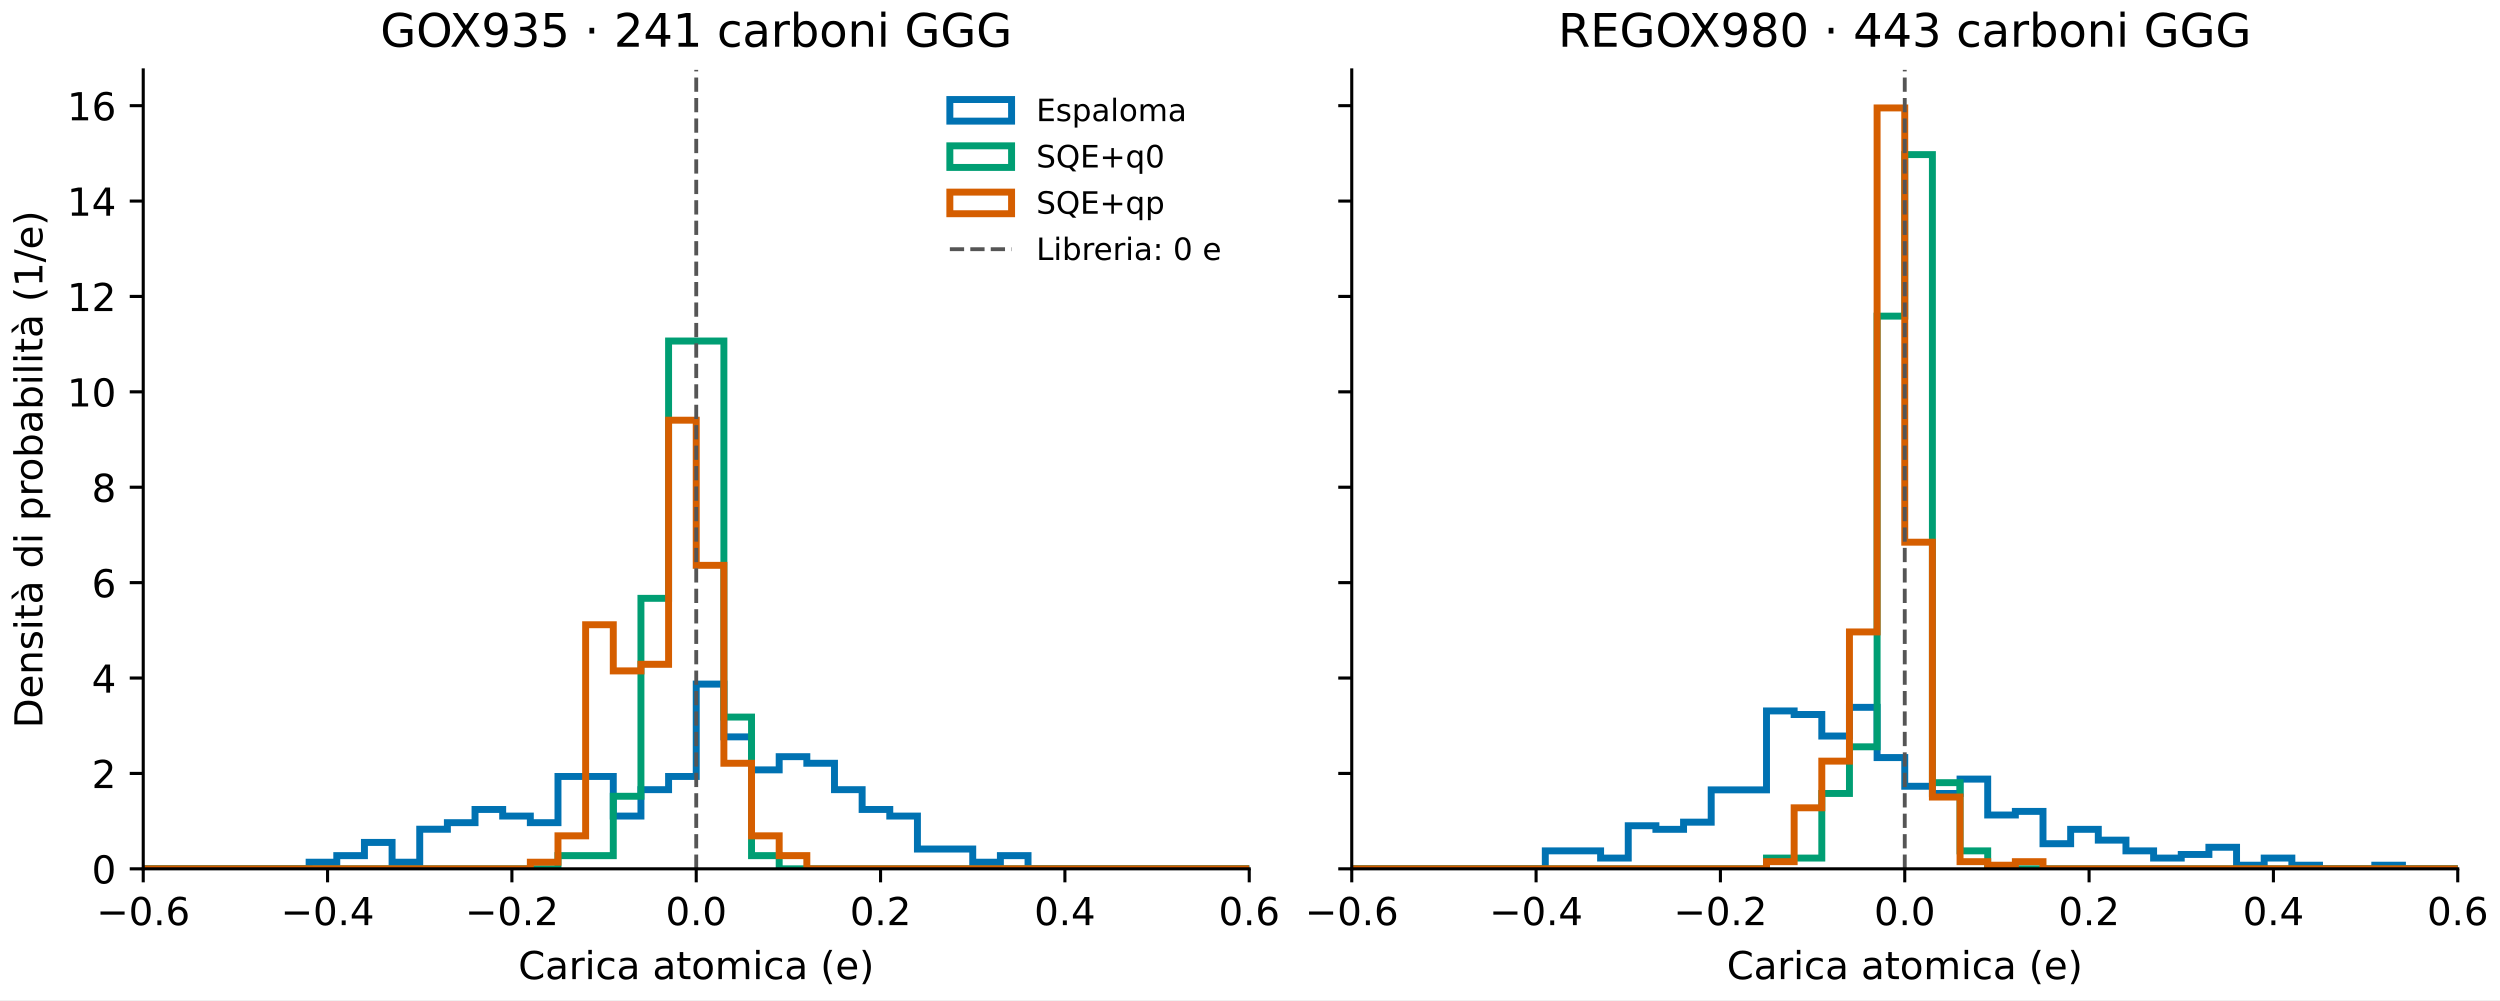
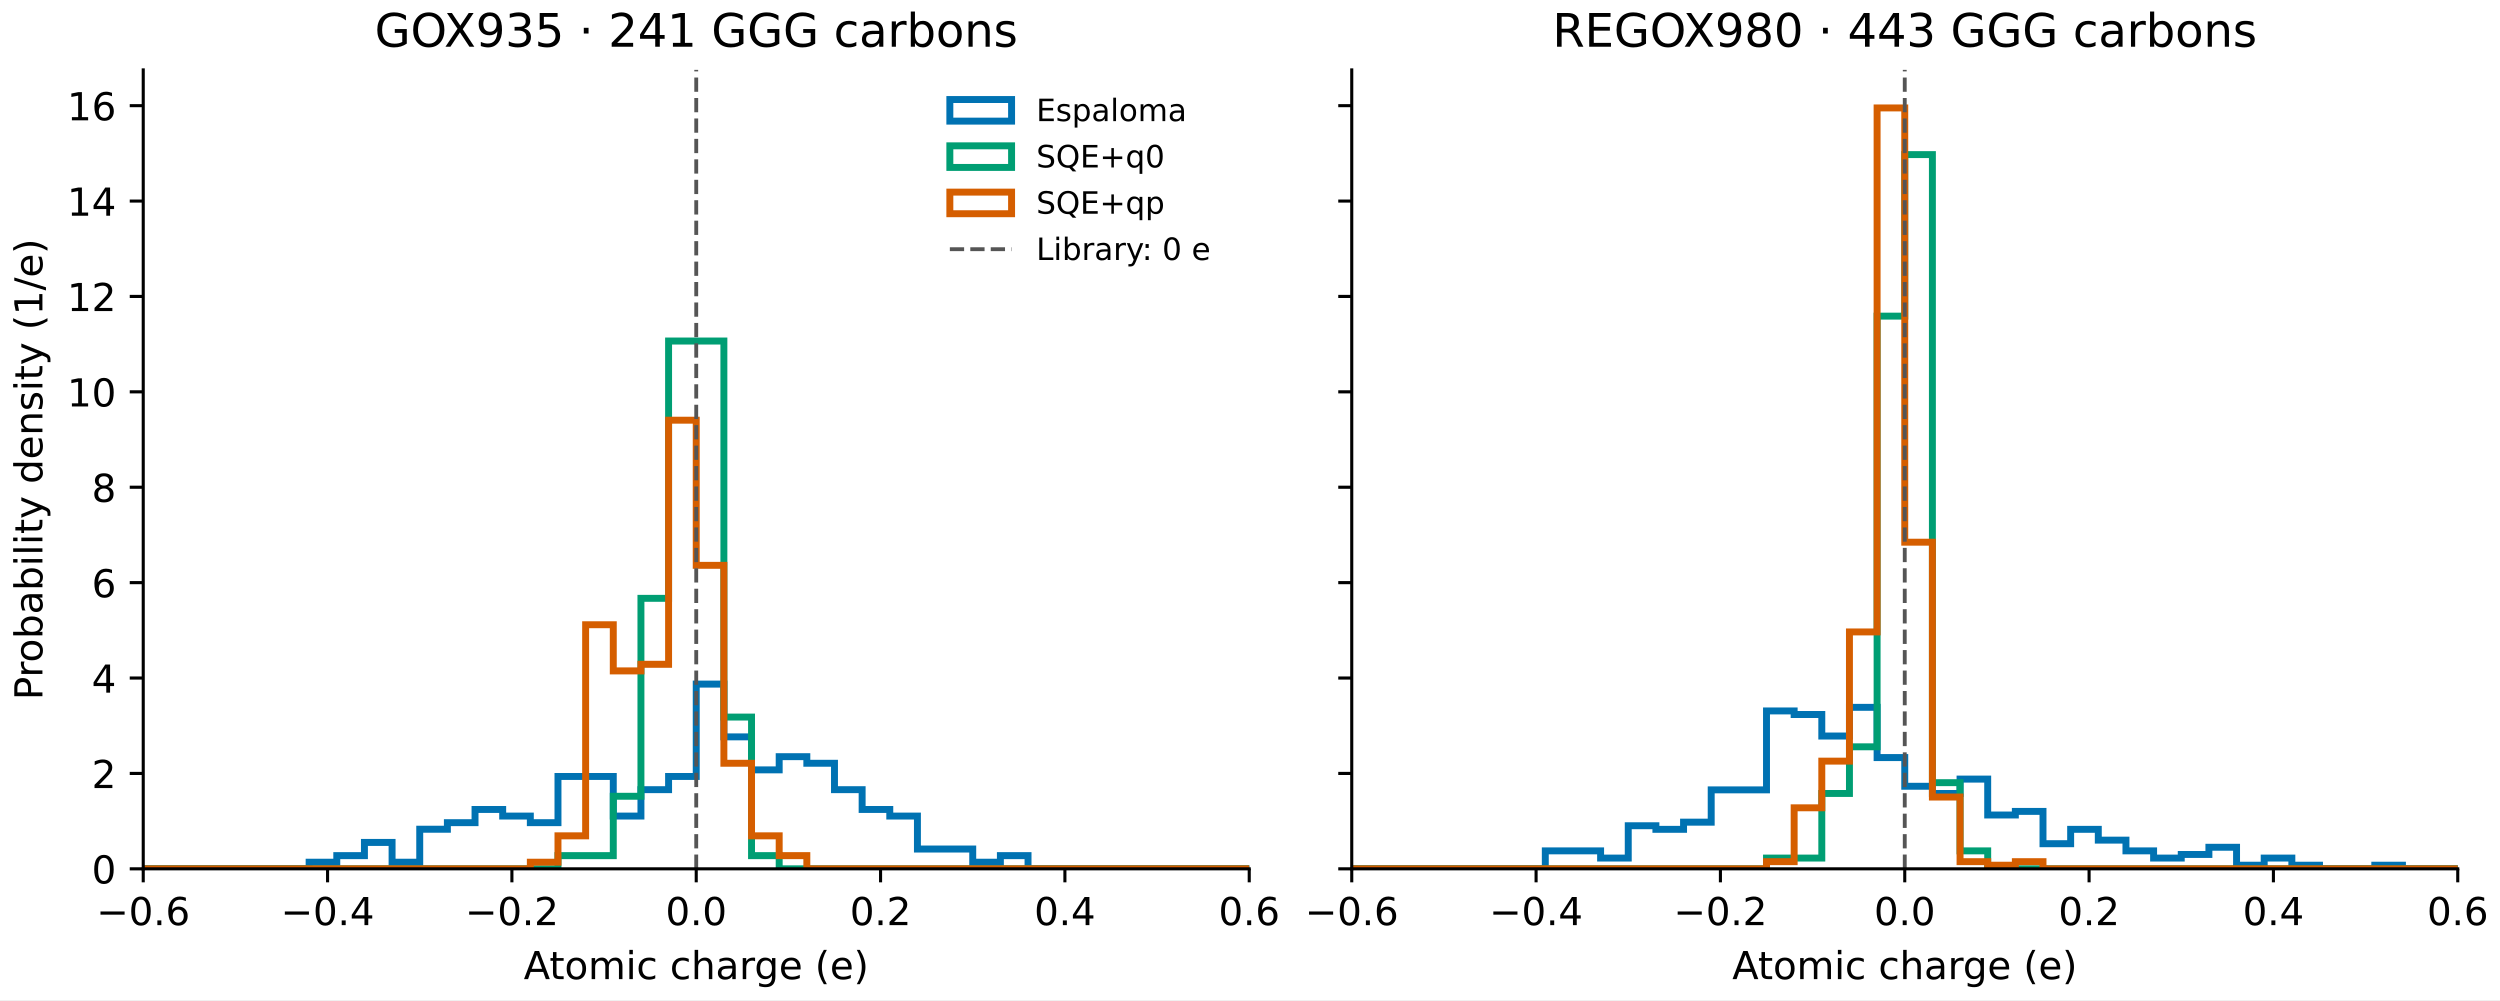
<svg xmlns="http://www.w3.org/2000/svg" xmlns:xlink="http://www.w3.org/1999/xlink" width="648pt" height="259.2pt" viewBox="0 0 648 259.2" version="1.1">
  <defs>
    <style type="text/css">*{stroke-linejoin: round; stroke-linecap: butt}</style>
  </defs>
  <g id="figure_1">
    <g id="patch_1">
      <path d="M 0 259.2  L 648 259.2  L 648 0  L 0 0  z " style="fill: #ffffff" />
    </g>
    <g id="axes_1">
      <g id="patch_2">
        <path d="M 37.126 225.199  L 323.801 225.199  L 323.801 18.118  L 37.126 18.118  z " style="fill: #ffffff" />
      </g>
      <g id="matplotlib.axis_1">
        <g id="xtick_1">
          <g id="line2d_1">
            <defs>
              <path id="m3392f3c365" d="M 0 0  L 0 3.5  " style="stroke: #000000; stroke-width: 0.8" />
            </defs>
            <g>
              <use xlink:href="#m3392f3c365" x="37.126" y="225.199" style="stroke: #000000; stroke-width: 0.8" />
            </g>
          </g>
          <g id="text_1">
            <text style="font-size: 10px; font-family: 'DejaVu Sans', 'Bitstream Vera Sans', 'Computer Modern Sans Serif', 'Lucida Grande', 'Verdana', 'Geneva', 'Lucid', 'Arial', 'Helvetica', 'Avant Garde', sans-serif; text-anchor: middle" x="37.126" y="239.797" transform="rotate(-0 37.12602 239.7966)">−0.6</text>
          </g>
        </g>
        <g id="xtick_2">
          <g id="line2d_2">
            <g>
              <use xlink:href="#m3392f3c365" x="84.905" y="225.199" style="stroke: #000000; stroke-width: 0.8" />
            </g>
          </g>
          <g id="text_2">
            <text style="font-size: 10px; font-family: 'DejaVu Sans', 'Bitstream Vera Sans', 'Computer Modern Sans Serif', 'Lucida Grande', 'Verdana', 'Geneva', 'Lucid', 'Arial', 'Helvetica', 'Avant Garde', sans-serif; text-anchor: middle" x="84.905" y="239.797" transform="rotate(-0 84.90512 239.7966)">−0.4</text>
          </g>
        </g>
        <g id="xtick_3">
          <g id="line2d_3">
            <g>
              <use xlink:href="#m3392f3c365" x="132.684" y="225.199" style="stroke: #000000; stroke-width: 0.8" />
            </g>
          </g>
          <g id="text_3">
            <text style="font-size: 10px; font-family: 'DejaVu Sans', 'Bitstream Vera Sans', 'Computer Modern Sans Serif', 'Lucida Grande', 'Verdana', 'Geneva', 'Lucid', 'Arial', 'Helvetica', 'Avant Garde', sans-serif; text-anchor: middle" x="132.684" y="239.797" transform="rotate(-0 132.6842 239.7966)">−0.2</text>
          </g>
        </g>
        <g id="xtick_4">
          <g id="line2d_4">
            <g>
              <use xlink:href="#m3392f3c365" x="180.463" y="225.199" style="stroke: #000000; stroke-width: 0.8" />
            </g>
          </g>
          <g id="text_4">
            <text style="font-size: 10px; font-family: 'DejaVu Sans', 'Bitstream Vera Sans', 'Computer Modern Sans Serif', 'Lucida Grande', 'Verdana', 'Geneva', 'Lucid', 'Arial', 'Helvetica', 'Avant Garde', sans-serif; text-anchor: middle" x="180.463" y="239.797" transform="rotate(-0 180.4633 239.7966)">0.0</text>
          </g>
        </g>
        <g id="xtick_5">
          <g id="line2d_5">
            <g>
              <use xlink:href="#m3392f3c365" x="228.242" y="225.199" style="stroke: #000000; stroke-width: 0.8" />
            </g>
          </g>
          <g id="text_5">
            <text style="font-size: 10px; font-family: 'DejaVu Sans', 'Bitstream Vera Sans', 'Computer Modern Sans Serif', 'Lucida Grande', 'Verdana', 'Geneva', 'Lucid', 'Arial', 'Helvetica', 'Avant Garde', sans-serif; text-anchor: middle" x="228.242" y="239.797" transform="rotate(-0 228.2424 239.7966)">0.2</text>
          </g>
        </g>
        <g id="xtick_6">
          <g id="line2d_6">
            <g>
              <use xlink:href="#m3392f3c365" x="276.022" y="225.199" style="stroke: #000000; stroke-width: 0.8" />
            </g>
          </g>
          <g id="text_6">
            <text style="font-size: 10px; font-family: 'DejaVu Sans', 'Bitstream Vera Sans', 'Computer Modern Sans Serif', 'Lucida Grande', 'Verdana', 'Geneva', 'Lucid', 'Arial', 'Helvetica', 'Avant Garde', sans-serif; text-anchor: middle" x="276.022" y="239.797" transform="rotate(-0 276.0215 239.7966)">0.4</text>
          </g>
        </g>
        <g id="xtick_7">
          <g id="line2d_7">
            <g>
              <use xlink:href="#m3392f3c365" x="323.801" y="225.199" style="stroke: #000000; stroke-width: 0.8" />
            </g>
          </g>
          <g id="text_7">
            <text style="font-size: 10px; font-family: 'DejaVu Sans', 'Bitstream Vera Sans', 'Computer Modern Sans Serif', 'Lucida Grande', 'Verdana', 'Geneva', 'Lucid', 'Arial', 'Helvetica', 'Avant Garde', sans-serif; text-anchor: middle" x="323.801" y="239.797" transform="rotate(-0 323.8006 239.7966)">0.6</text>
          </g>
        </g>
        <g id="text_8">
-           <text style="font-size: 10px; font-family: 'DejaVu Sans', 'Bitstream Vera Sans', 'Computer Modern Sans Serif', 'Lucida Grande', 'Verdana', 'Geneva', 'Lucid', 'Arial', 'Helvetica', 'Avant Garde', sans-serif; text-anchor: middle" x="180.463" y="253.797" transform="rotate(-0 180.4633 253.7974)">Carica atomica (e)</text>
+           <text style="font-size: 10px; font-family: 'DejaVu Sans', 'Bitstream Vera Sans', 'Computer Modern Sans Serif', 'Lucida Grande', 'Verdana', 'Geneva', 'Lucid', 'Arial', 'Helvetica', 'Avant Garde', sans-serif; text-anchor: middle" x="180.463" y="253.797" transform="rotate(-0 180.4633 253.7974)">Atomic charge (e)</text>
        </g>
      </g>
      <g id="matplotlib.axis_2">
        <g id="ytick_1">
          <g id="line2d_8">
            <defs>
              <path id="mbd2e9a9c50" d="M 0 0  L -3.5 0  " style="stroke: #000000; stroke-width: 0.8" />
            </defs>
            <g>
              <use xlink:href="#mbd2e9a9c50" x="37.126" y="225.199" style="stroke: #000000; stroke-width: 0.8" />
            </g>
          </g>
          <g id="text_9">
            <text style="font-size: 10px; font-family: 'DejaVu Sans', 'Bitstream Vera Sans', 'Computer Modern Sans Serif', 'Lucida Grande', 'Verdana', 'Geneva', 'Lucid', 'Arial', 'Helvetica', 'Avant Garde', sans-serif; text-anchor: end" x="30.126" y="228.998" transform="rotate(-0 30.12602 228.9978)">0</text>
          </g>
        </g>
        <g id="ytick_2">
          <g id="line2d_9">
            <g>
              <use xlink:href="#mbd2e9a9c50" x="37.126" y="200.472" style="stroke: #000000; stroke-width: 0.8" />
            </g>
          </g>
          <g id="text_10">
            <text style="font-size: 10px; font-family: 'DejaVu Sans', 'Bitstream Vera Sans', 'Computer Modern Sans Serif', 'Lucida Grande', 'Verdana', 'Geneva', 'Lucid', 'Arial', 'Helvetica', 'Avant Garde', sans-serif; text-anchor: end" x="30.126" y="204.271" transform="rotate(-0 30.12602 204.2709)">2</text>
          </g>
        </g>
        <g id="ytick_3">
          <g id="line2d_10">
            <g>
              <use xlink:href="#mbd2e9a9c50" x="37.126" y="175.745" style="stroke: #000000; stroke-width: 0.8" />
            </g>
          </g>
          <g id="text_11">
            <text style="font-size: 10px; font-family: 'DejaVu Sans', 'Bitstream Vera Sans', 'Computer Modern Sans Serif', 'Lucida Grande', 'Verdana', 'Geneva', 'Lucid', 'Arial', 'Helvetica', 'Avant Garde', sans-serif; text-anchor: end" x="30.126" y="179.544" transform="rotate(-0 30.12602 179.5441)">4</text>
          </g>
        </g>
        <g id="ytick_4">
          <g id="line2d_11">
            <g>
              <use xlink:href="#mbd2e9a9c50" x="37.126" y="151.018" style="stroke: #000000; stroke-width: 0.8" />
            </g>
          </g>
          <g id="text_12">
            <text style="font-size: 10px; font-family: 'DejaVu Sans', 'Bitstream Vera Sans', 'Computer Modern Sans Serif', 'Lucida Grande', 'Verdana', 'Geneva', 'Lucid', 'Arial', 'Helvetica', 'Avant Garde', sans-serif; text-anchor: end" x="30.126" y="154.817" transform="rotate(-0 30.12602 154.8172)">6</text>
          </g>
        </g>
        <g id="ytick_5">
          <g id="line2d_12">
            <g>
              <use xlink:href="#mbd2e9a9c50" x="37.126" y="126.291" style="stroke: #000000; stroke-width: 0.8" />
            </g>
          </g>
          <g id="text_13">
            <text style="font-size: 10px; font-family: 'DejaVu Sans', 'Bitstream Vera Sans', 'Computer Modern Sans Serif', 'Lucida Grande', 'Verdana', 'Geneva', 'Lucid', 'Arial', 'Helvetica', 'Avant Garde', sans-serif; text-anchor: end" x="30.126" y="130.09" transform="rotate(-0 30.12602 130.0903)">8</text>
          </g>
        </g>
        <g id="ytick_6">
          <g id="line2d_13">
            <g>
              <use xlink:href="#mbd2e9a9c50" x="37.126" y="101.565" style="stroke: #000000; stroke-width: 0.8" />
            </g>
          </g>
          <g id="text_14">
            <text style="font-size: 10px; font-family: 'DejaVu Sans', 'Bitstream Vera Sans', 'Computer Modern Sans Serif', 'Lucida Grande', 'Verdana', 'Geneva', 'Lucid', 'Arial', 'Helvetica', 'Avant Garde', sans-serif; text-anchor: end" x="30.126" y="105.363" transform="rotate(-0 30.12602 105.3634)">10</text>
          </g>
        </g>
        <g id="ytick_7">
          <g id="line2d_14">
            <g>
              <use xlink:href="#mbd2e9a9c50" x="37.126" y="76.838" style="stroke: #000000; stroke-width: 0.8" />
            </g>
          </g>
          <g id="text_15">
            <text style="font-size: 10px; font-family: 'DejaVu Sans', 'Bitstream Vera Sans', 'Computer Modern Sans Serif', 'Lucida Grande', 'Verdana', 'Geneva', 'Lucid', 'Arial', 'Helvetica', 'Avant Garde', sans-serif; text-anchor: end" x="30.126" y="80.637" transform="rotate(-0 30.12602 80.63655)">12</text>
          </g>
        </g>
        <g id="ytick_8">
          <g id="line2d_15">
            <g>
              <use xlink:href="#mbd2e9a9c50" x="37.126" y="52.111" style="stroke: #000000; stroke-width: 0.8" />
            </g>
          </g>
          <g id="text_16">
            <text style="font-size: 10px; font-family: 'DejaVu Sans', 'Bitstream Vera Sans', 'Computer Modern Sans Serif', 'Lucida Grande', 'Verdana', 'Geneva', 'Lucid', 'Arial', 'Helvetica', 'Avant Garde', sans-serif; text-anchor: end" x="30.126" y="55.91" transform="rotate(-0 30.12602 55.90967)">14</text>
          </g>
        </g>
        <g id="ytick_9">
          <g id="line2d_16">
            <g>
              <use xlink:href="#mbd2e9a9c50" x="37.126" y="27.384" style="stroke: #000000; stroke-width: 0.8" />
            </g>
          </g>
          <g id="text_17">
            <text style="font-size: 10px; font-family: 'DejaVu Sans', 'Bitstream Vera Sans', 'Computer Modern Sans Serif', 'Lucida Grande', 'Verdana', 'Geneva', 'Lucid', 'Arial', 'Helvetica', 'Avant Garde', sans-serif; text-anchor: end" x="30.126" y="31.183" transform="rotate(-0 30.12602 31.18279)">16</text>
          </g>
        </g>
        <g id="text_18">
-           <text style="font-size: 10px; font-family: 'DejaVu Sans', 'Bitstream Vera Sans', 'Computer Modern Sans Serif', 'Lucida Grande', 'Verdana', 'Geneva', 'Lucid', 'Arial', 'Helvetica', 'Avant Garde', sans-serif; text-anchor: middle" x="10.999" y="121.659" transform="rotate(-90 10.99868 121.6587)">Densità di probabilità (1/e)</text>
+           <text style="font-size: 10px; font-family: 'DejaVu Sans', 'Bitstream Vera Sans', 'Computer Modern Sans Serif', 'Lucida Grande', 'Verdana', 'Geneva', 'Lucid', 'Arial', 'Helvetica', 'Avant Garde', sans-serif; text-anchor: middle" x="10.999" y="121.659" transform="rotate(-90 10.99868 121.6587)">Probability density (1/e)</text>
        </g>
      </g>
      <g id="patch_3">
        <path d="M 37.126 225.199  L 37.126 225.199  L 44.293 225.199  L 44.293 225.199  L 51.46 225.199  L 51.46 225.199  L 58.627 225.199  L 58.627 225.199  L 65.793 225.199  L 65.793 225.199  L 72.96 225.199  L 72.96 225.199  L 80.127 225.199  L 80.127 223.489  L 87.294 223.489  L 87.294 221.779  L 94.461 221.779  L 94.461 218.359  L 101.628 218.359  L 101.628 223.489  L 108.795 223.489  L 108.795 214.939  L 115.962 214.939  L 115.962 213.229  L 123.128 213.229  L 123.128 209.809  L 130.295 209.809  L 130.295 211.519  L 137.462 211.519  L 137.462 213.229  L 144.629 213.229  L 144.629 201.259  L 151.796 201.259  L 151.796 201.259  L 158.963 201.259  L 158.963 211.519  L 166.13 211.519  L 166.13 204.679  L 173.296 204.679  L 173.296 201.259  L 180.463 201.259  L 180.463 177.318  L 187.63 177.318  L 187.63 190.999  L 194.797 190.999  L 194.797 199.549  L 201.964 199.549  L 201.964 196.129  L 209.131 196.129  L 209.131 197.839  L 216.298 197.839  L 216.298 204.679  L 223.465 204.679  L 223.465 209.809  L 230.631 209.809  L 230.631 211.519  L 237.798 211.519  L 237.798 220.069  L 244.965 220.069  L 244.965 220.069  L 252.132 220.069  L 252.132 223.489  L 259.299 223.489  L 259.299 221.779  L 266.466 221.779  L 266.466 225.199  L 273.633 225.199  L 273.633 225.199  L 280.799 225.199  L 280.799 225.199  L 287.966 225.199  L 287.966 225.199  L 295.133 225.199  L 295.133 225.199  L 302.3 225.199  L 302.3 225.199  L 309.467 225.199  L 309.467 225.199  L 316.634 225.199  L 316.634 225.199  L 323.801 225.199  L 323.801 225.199  " clip-path="url(#p217decbba5)" style="fill: none; stroke: #0072b2; stroke-width: 1.8; stroke-linejoin: miter" />
      </g>
      <g id="patch_4">
        <path d="M 37.126 225.199  L 37.126 225.199  L 44.293 225.199  L 44.293 225.199  L 51.46 225.199  L 51.46 225.199  L 58.627 225.199  L 58.627 225.199  L 65.793 225.199  L 65.793 225.199  L 72.96 225.199  L 72.96 225.199  L 80.127 225.199  L 80.127 225.199  L 87.294 225.199  L 87.294 225.199  L 94.461 225.199  L 94.461 225.199  L 101.628 225.199  L 101.628 225.199  L 108.795 225.199  L 108.795 225.199  L 115.962 225.199  L 115.962 225.199  L 123.128 225.199  L 123.128 225.199  L 130.295 225.199  L 130.295 225.199  L 137.462 225.199  L 137.462 225.199  L 144.629 225.199  L 144.629 221.779  L 151.796 221.779  L 151.796 221.779  L 158.963 221.779  L 158.963 206.389  L 166.13 206.389  L 166.13 155.088  L 173.296 155.088  L 173.296 88.397  L 180.463 88.397  L 180.463 88.397  L 187.63 88.397  L 187.63 185.869  L 194.797 185.869  L 194.797 221.779  L 201.964 221.779  L 201.964 225.199  L 209.131 225.199  L 209.131 225.199  L 216.298 225.199  L 216.298 225.199  L 223.465 225.199  L 223.465 225.199  L 230.631 225.199  L 230.631 225.199  L 237.798 225.199  L 237.798 225.199  L 244.965 225.199  L 244.965 225.199  L 252.132 225.199  L 252.132 225.199  L 259.299 225.199  L 259.299 225.199  L 266.466 225.199  L 266.466 225.199  L 273.633 225.199  L 273.633 225.199  L 280.799 225.199  L 280.799 225.199  L 287.966 225.199  L 287.966 225.199  L 295.133 225.199  L 295.133 225.199  L 302.3 225.199  L 302.3 225.199  L 309.467 225.199  L 309.467 225.199  L 316.634 225.199  L 316.634 225.199  L 323.801 225.199  L 323.801 225.199  " clip-path="url(#p217decbba5)" style="fill: none; stroke: #009e73; stroke-width: 1.8; stroke-linejoin: miter" />
      </g>
      <g id="patch_5">
        <path d="M 37.126 225.199  L 37.126 225.199  L 44.293 225.199  L 44.293 225.199  L 51.46 225.199  L 51.46 225.199  L 58.627 225.199  L 58.627 225.199  L 65.793 225.199  L 65.793 225.199  L 72.96 225.199  L 72.96 225.199  L 80.127 225.199  L 80.127 225.199  L 87.294 225.199  L 87.294 225.199  L 94.461 225.199  L 94.461 225.199  L 101.628 225.199  L 101.628 225.199  L 108.795 225.199  L 108.795 225.199  L 115.962 225.199  L 115.962 225.199  L 123.128 225.199  L 123.128 225.199  L 130.295 225.199  L 130.295 225.199  L 137.462 225.199  L 137.462 223.489  L 144.629 223.489  L 144.629 216.649  L 151.796 216.649  L 151.796 161.928  L 158.963 161.928  L 158.963 173.898  L 166.13 173.898  L 166.13 172.188  L 173.296 172.188  L 173.296 108.918  L 180.463 108.918  L 180.463 146.538  L 187.63 146.538  L 187.63 197.839  L 194.797 197.839  L 194.797 216.649  L 201.964 216.649  L 201.964 221.779  L 209.131 221.779  L 209.131 225.199  L 216.298 225.199  L 216.298 225.199  L 223.465 225.199  L 223.465 225.199  L 230.631 225.199  L 230.631 225.199  L 237.798 225.199  L 237.798 225.199  L 244.965 225.199  L 244.965 225.199  L 252.132 225.199  L 252.132 225.199  L 259.299 225.199  L 259.299 225.199  L 266.466 225.199  L 266.466 225.199  L 273.633 225.199  L 273.633 225.199  L 280.799 225.199  L 280.799 225.199  L 287.966 225.199  L 287.966 225.199  L 295.133 225.199  L 295.133 225.199  L 302.3 225.199  L 302.3 225.199  L 309.467 225.199  L 309.467 225.199  L 316.634 225.199  L 316.634 225.199  L 323.801 225.199  L 323.801 225.199  " clip-path="url(#p217decbba5)" style="fill: none; stroke: #d55e00; stroke-width: 1.8; stroke-linejoin: miter" />
      </g>
      <g id="line2d_17">
        <path d="M 180.463 225.199  L 180.463 18.118  " clip-path="url(#p217decbba5)" style="fill: none; stroke-dasharray: 3.7,1.6; stroke-dashoffset: 0; stroke: #555555" />
      </g>
      <g id="patch_6">
        <path d="M 37.126 225.199  L 37.126 18.118  " style="fill: none; stroke: #000000; stroke-width: 0.8; stroke-linejoin: miter; stroke-linecap: square" />
      </g>
      <g id="patch_7">
        <path d="M 37.126 225.199  L 323.801 225.199  " style="fill: none; stroke: #000000; stroke-width: 0.8; stroke-linejoin: miter; stroke-linecap: square" />
      </g>
      <g id="text_19">
-         <text style="font-size: 12px; font-family: 'DejaVu Sans', 'Bitstream Vera Sans', 'Computer Modern Sans Serif', 'Lucida Grande', 'Verdana', 'Geneva', 'Lucid', 'Arial', 'Helvetica', 'Avant Garde', sans-serif; text-anchor: middle" x="180.463" y="12.118" transform="rotate(-0 180.4633 12.11837)">GOX935 · 241 carboni GGG</text>
+         <text style="font-size: 12px; font-family: 'DejaVu Sans', 'Bitstream Vera Sans', 'Computer Modern Sans Serif', 'Lucida Grande', 'Verdana', 'Geneva', 'Lucid', 'Arial', 'Helvetica', 'Avant Garde', sans-serif; text-anchor: middle" x="180.463" y="12.118" transform="rotate(-0 180.4633 12.11837)">GOX935 · 241 GGG carbons</text>
      </g>
      <g id="legend_1">
        <g id="patch_8">
          <path d="M 246.201 31.397  L 262.201 31.397  L 262.201 25.797  L 246.201 25.797  L 246.201 31.397  z " style="fill: none; stroke: #0072b2; stroke-width: 1.8; stroke-linejoin: miter" />
        </g>
        <g id="text_20">
          <text style="font-size: 8px; font-family: 'DejaVu Sans', 'Bitstream Vera Sans', 'Computer Modern Sans Serif', 'Lucida Grande', 'Verdana', 'Geneva', 'Lucid', 'Arial', 'Helvetica', 'Avant Garde', sans-serif; text-anchor: start" x="268.601" y="31.397" transform="rotate(-0 268.6006 31.39711)">Espaloma</text>
        </g>
        <g id="patch_9">
          <path d="M 246.201 43.398  L 262.201 43.398  L 262.201 37.798  L 246.201 37.798  L 246.201 43.398  z " style="fill: none; stroke: #009e73; stroke-width: 1.8; stroke-linejoin: miter" />
        </g>
        <g id="text_21">
          <text style="font-size: 8px; font-family: 'DejaVu Sans', 'Bitstream Vera Sans', 'Computer Modern Sans Serif', 'Lucida Grande', 'Verdana', 'Geneva', 'Lucid', 'Arial', 'Helvetica', 'Avant Garde', sans-serif; text-anchor: start" x="268.601" y="43.398" transform="rotate(-0 268.6006 43.39774)">SQE+q0</text>
        </g>
        <g id="patch_10">
          <path d="M 246.201 55.398  L 262.201 55.398  L 262.201 49.798  L 246.201 49.798  L 246.201 55.398  z " style="fill: none; stroke: #d55e00; stroke-width: 1.8; stroke-linejoin: miter" />
        </g>
        <g id="text_22">
          <text style="font-size: 8px; font-family: 'DejaVu Sans', 'Bitstream Vera Sans', 'Computer Modern Sans Serif', 'Lucida Grande', 'Verdana', 'Geneva', 'Lucid', 'Arial', 'Helvetica', 'Avant Garde', sans-serif; text-anchor: start" x="268.601" y="55.398" transform="rotate(-0 268.6006 55.39836)">SQE+qp</text>
        </g>
        <g id="line2d_18">
          <path d="M 246.201 64.599  L 254.201 64.599  L 262.201 64.599  " style="fill: none; stroke-dasharray: 3.7,1.6; stroke-dashoffset: 0; stroke: #555555" />
        </g>
        <g id="text_23">
-           <text style="font-size: 8px; font-family: 'DejaVu Sans', 'Bitstream Vera Sans', 'Computer Modern Sans Serif', 'Lucida Grande', 'Verdana', 'Geneva', 'Lucid', 'Arial', 'Helvetica', 'Avant Garde', sans-serif; text-anchor: start" x="268.601" y="67.399" transform="rotate(-0 268.6006 67.39899)">Libreria: 0 e</text>
+           <text style="font-size: 8px; font-family: 'DejaVu Sans', 'Bitstream Vera Sans', 'Computer Modern Sans Serif', 'Lucida Grande', 'Verdana', 'Geneva', 'Lucid', 'Arial', 'Helvetica', 'Avant Garde', sans-serif; text-anchor: start" x="268.601" y="67.399" transform="rotate(-0 268.6006 67.39899)">Library: 0 e</text>
        </g>
      </g>
    </g>
    <g id="axes_2">
      <g id="patch_11">
        <path d="M 350.374 225.199  L 637.048 225.199  L 637.048 18.118  L 350.374 18.118  z " style="fill: #ffffff" />
      </g>
      <g id="matplotlib.axis_3">
        <g id="xtick_8">
          <g id="line2d_19">
            <g>
              <use xlink:href="#m3392f3c365" x="350.374" y="225.199" style="stroke: #000000; stroke-width: 0.8" />
            </g>
          </g>
          <g id="text_24">
            <text style="font-size: 10px; font-family: 'DejaVu Sans', 'Bitstream Vera Sans', 'Computer Modern Sans Serif', 'Lucida Grande', 'Verdana', 'Geneva', 'Lucid', 'Arial', 'Helvetica', 'Avant Garde', sans-serif; text-anchor: middle" x="350.374" y="239.797" transform="rotate(-0 350.3736 239.7966)">−0.6</text>
          </g>
        </g>
        <g id="xtick_9">
          <g id="line2d_20">
            <g>
              <use xlink:href="#m3392f3c365" x="398.153" y="225.199" style="stroke: #000000; stroke-width: 0.8" />
            </g>
          </g>
          <g id="text_25">
            <text style="font-size: 10px; font-family: 'DejaVu Sans', 'Bitstream Vera Sans', 'Computer Modern Sans Serif', 'Lucida Grande', 'Verdana', 'Geneva', 'Lucid', 'Arial', 'Helvetica', 'Avant Garde', sans-serif; text-anchor: middle" x="398.153" y="239.797" transform="rotate(-0 398.1527 239.7966)">−0.4</text>
          </g>
        </g>
        <g id="xtick_10">
          <g id="line2d_21">
            <g>
              <use xlink:href="#m3392f3c365" x="445.932" y="225.199" style="stroke: #000000; stroke-width: 0.8" />
            </g>
          </g>
          <g id="text_26">
            <text style="font-size: 10px; font-family: 'DejaVu Sans', 'Bitstream Vera Sans', 'Computer Modern Sans Serif', 'Lucida Grande', 'Verdana', 'Geneva', 'Lucid', 'Arial', 'Helvetica', 'Avant Garde', sans-serif; text-anchor: middle" x="445.932" y="239.797" transform="rotate(-0 445.9318 239.7966)">−0.2</text>
          </g>
        </g>
        <g id="xtick_11">
          <g id="line2d_22">
            <g>
              <use xlink:href="#m3392f3c365" x="493.711" y="225.199" style="stroke: #000000; stroke-width: 0.8" />
            </g>
          </g>
          <g id="text_27">
            <text style="font-size: 10px; font-family: 'DejaVu Sans', 'Bitstream Vera Sans', 'Computer Modern Sans Serif', 'Lucida Grande', 'Verdana', 'Geneva', 'Lucid', 'Arial', 'Helvetica', 'Avant Garde', sans-serif; text-anchor: middle" x="493.711" y="239.797" transform="rotate(-0 493.7109 239.7966)">0.0</text>
          </g>
        </g>
        <g id="xtick_12">
          <g id="line2d_23">
            <g>
              <use xlink:href="#m3392f3c365" x="541.49" y="225.199" style="stroke: #000000; stroke-width: 0.8" />
            </g>
          </g>
          <g id="text_28">
            <text style="font-size: 10px; font-family: 'DejaVu Sans', 'Bitstream Vera Sans', 'Computer Modern Sans Serif', 'Lucida Grande', 'Verdana', 'Geneva', 'Lucid', 'Arial', 'Helvetica', 'Avant Garde', sans-serif; text-anchor: middle" x="541.49" y="239.797" transform="rotate(-0 541.49 239.7966)">0.2</text>
          </g>
        </g>
        <g id="xtick_13">
          <g id="line2d_24">
            <g>
              <use xlink:href="#m3392f3c365" x="589.269" y="225.199" style="stroke: #000000; stroke-width: 0.8" />
            </g>
          </g>
          <g id="text_29">
            <text style="font-size: 10px; font-family: 'DejaVu Sans', 'Bitstream Vera Sans', 'Computer Modern Sans Serif', 'Lucida Grande', 'Verdana', 'Geneva', 'Lucid', 'Arial', 'Helvetica', 'Avant Garde', sans-serif; text-anchor: middle" x="589.269" y="239.797" transform="rotate(-0 589.2691 239.7966)">0.4</text>
          </g>
        </g>
        <g id="xtick_14">
          <g id="line2d_25">
            <g>
              <use xlink:href="#m3392f3c365" x="637.048" y="225.199" style="stroke: #000000; stroke-width: 0.8" />
            </g>
          </g>
          <g id="text_30">
            <text style="font-size: 10px; font-family: 'DejaVu Sans', 'Bitstream Vera Sans', 'Computer Modern Sans Serif', 'Lucida Grande', 'Verdana', 'Geneva', 'Lucid', 'Arial', 'Helvetica', 'Avant Garde', sans-serif; text-anchor: middle" x="637.048" y="239.797" transform="rotate(-0 637.0482 239.7966)">0.6</text>
          </g>
        </g>
        <g id="text_31">
-           <text style="font-size: 10px; font-family: 'DejaVu Sans', 'Bitstream Vera Sans', 'Computer Modern Sans Serif', 'Lucida Grande', 'Verdana', 'Geneva', 'Lucid', 'Arial', 'Helvetica', 'Avant Garde', sans-serif; text-anchor: middle" x="493.711" y="253.797" transform="rotate(-0 493.7109 253.7974)">Carica atomica (e)</text>
+           <text style="font-size: 10px; font-family: 'DejaVu Sans', 'Bitstream Vera Sans', 'Computer Modern Sans Serif', 'Lucida Grande', 'Verdana', 'Geneva', 'Lucid', 'Arial', 'Helvetica', 'Avant Garde', sans-serif; text-anchor: middle" x="493.711" y="253.797" transform="rotate(-0 493.7109 253.7974)">Atomic charge (e)</text>
        </g>
      </g>
      <g id="matplotlib.axis_4">
        <g id="ytick_10">
          <g id="line2d_26">
            <g>
              <use xlink:href="#mbd2e9a9c50" x="350.374" y="225.199" style="stroke: #000000; stroke-width: 0.8" />
            </g>
          </g>
        </g>
        <g id="ytick_11">
          <g id="line2d_27">
            <g>
              <use xlink:href="#mbd2e9a9c50" x="350.374" y="200.472" style="stroke: #000000; stroke-width: 0.8" />
            </g>
          </g>
        </g>
        <g id="ytick_12">
          <g id="line2d_28">
            <g>
              <use xlink:href="#mbd2e9a9c50" x="350.374" y="175.745" style="stroke: #000000; stroke-width: 0.8" />
            </g>
          </g>
        </g>
        <g id="ytick_13">
          <g id="line2d_29">
            <g>
              <use xlink:href="#mbd2e9a9c50" x="350.374" y="151.018" style="stroke: #000000; stroke-width: 0.8" />
            </g>
          </g>
        </g>
        <g id="ytick_14">
          <g id="line2d_30">
            <g>
              <use xlink:href="#mbd2e9a9c50" x="350.374" y="126.291" style="stroke: #000000; stroke-width: 0.8" />
            </g>
          </g>
        </g>
        <g id="ytick_15">
          <g id="line2d_31">
            <g>
              <use xlink:href="#mbd2e9a9c50" x="350.374" y="101.565" style="stroke: #000000; stroke-width: 0.8" />
            </g>
          </g>
        </g>
        <g id="ytick_16">
          <g id="line2d_32">
            <g>
              <use xlink:href="#mbd2e9a9c50" x="350.374" y="76.838" style="stroke: #000000; stroke-width: 0.8" />
            </g>
          </g>
        </g>
        <g id="ytick_17">
          <g id="line2d_33">
            <g>
              <use xlink:href="#mbd2e9a9c50" x="350.374" y="52.111" style="stroke: #000000; stroke-width: 0.8" />
            </g>
          </g>
        </g>
        <g id="ytick_18">
          <g id="line2d_34">
            <g>
              <use xlink:href="#mbd2e9a9c50" x="350.374" y="27.384" style="stroke: #000000; stroke-width: 0.8" />
            </g>
          </g>
        </g>
      </g>
      <g id="patch_12">
        <path d="M 350.374 225.199  L 350.374 225.199  L 357.54 225.199  L 357.54 225.199  L 364.707 225.199  L 364.707 225.199  L 371.874 225.199  L 371.874 225.199  L 379.041 225.199  L 379.041 225.199  L 386.208 225.199  L 386.208 225.199  L 393.375 225.199  L 393.375 225.199  L 400.542 225.199  L 400.542 220.548  L 407.709 220.548  L 407.709 220.548  L 414.875 220.548  L 414.875 222.408  L 422.042 222.408  L 422.042 214.036  L 429.209 214.036  L 429.209 214.966  L 436.376 214.966  L 436.376 213.105  L 443.543 213.105  L 443.543 204.733  L 450.71 204.733  L 450.71 204.733  L 457.877 204.733  L 457.877 184.267  L 465.043 184.267  L 465.043 185.197  L 472.21 185.197  L 472.21 190.779  L 479.377 190.779  L 479.377 183.336  L 486.544 183.336  L 486.544 196.36  L 493.711 196.36  L 493.711 203.803  L 500.878 203.803  L 500.878 205.663  L 508.045 205.663  L 508.045 201.942  L 515.211 201.942  L 515.211 211.245  L 522.378 211.245  L 522.378 210.314  L 529.545 210.314  L 529.545 218.687  L 536.712 218.687  L 536.712 214.966  L 543.879 214.966  L 543.879 217.757  L 551.046 217.757  L 551.046 220.548  L 558.213 220.548  L 558.213 222.408  L 565.38 222.408  L 565.38 221.478  L 572.546 221.478  L 572.546 219.617  L 579.713 219.617  L 579.713 224.269  L 586.88 224.269  L 586.88 222.408  L 594.047 222.408  L 594.047 224.269  L 601.214 224.269  L 601.214 225.199  L 608.381 225.199  L 608.381 225.199  L 615.548 225.199  L 615.548 224.269  L 622.714 224.269  L 622.714 225.199  L 629.881 225.199  L 629.881 225.199  L 637.048 225.199  L 637.048 225.199  " clip-path="url(#p9f5e738573)" style="fill: none; stroke: #0072b2; stroke-width: 1.8; stroke-linejoin: miter" />
      </g>
      <g id="patch_13">
        <path d="M 350.374 225.199  L 350.374 225.199  L 357.54 225.199  L 357.54 225.199  L 364.707 225.199  L 364.707 225.199  L 371.874 225.199  L 371.874 225.199  L 379.041 225.199  L 379.041 225.199  L 386.208 225.199  L 386.208 225.199  L 393.375 225.199  L 393.375 225.199  L 400.542 225.199  L 400.542 225.199  L 407.709 225.199  L 407.709 225.199  L 414.875 225.199  L 414.875 225.199  L 422.042 225.199  L 422.042 225.199  L 429.209 225.199  L 429.209 225.199  L 436.376 225.199  L 436.376 225.199  L 443.543 225.199  L 443.543 225.199  L 450.71 225.199  L 450.71 225.199  L 457.877 225.199  L 457.877 222.408  L 465.043 222.408  L 465.043 222.408  L 472.21 222.408  L 472.21 205.663  L 479.377 205.663  L 479.377 193.569  L 486.544 193.569  L 486.544 81.936  L 493.711 81.936  L 493.711 40.073  L 500.878 40.073  L 500.878 202.872  L 508.045 202.872  L 508.045 220.548  L 515.211 220.548  L 515.211 225.199  L 522.378 225.199  L 522.378 225.199  L 529.545 225.199  L 529.545 225.199  L 536.712 225.199  L 536.712 225.199  L 543.879 225.199  L 543.879 225.199  L 551.046 225.199  L 551.046 225.199  L 558.213 225.199  L 558.213 225.199  L 565.38 225.199  L 565.38 225.199  L 572.546 225.199  L 572.546 225.199  L 579.713 225.199  L 579.713 225.199  L 586.88 225.199  L 586.88 225.199  L 594.047 225.199  L 594.047 225.199  L 601.214 225.199  L 601.214 225.199  L 608.381 225.199  L 608.381 225.199  L 615.548 225.199  L 615.548 225.199  L 622.714 225.199  L 622.714 225.199  L 629.881 225.199  L 629.881 225.199  L 637.048 225.199  L 637.048 225.199  " clip-path="url(#p9f5e738573)" style="fill: none; stroke: #009e73; stroke-width: 1.8; stroke-linejoin: miter" />
      </g>
      <g id="patch_14">
        <path d="M 350.374 225.199  L 350.374 225.199  L 357.54 225.199  L 357.54 225.199  L 364.707 225.199  L 364.707 225.199  L 371.874 225.199  L 371.874 225.199  L 379.041 225.199  L 379.041 225.199  L 386.208 225.199  L 386.208 225.199  L 393.375 225.199  L 393.375 225.199  L 400.542 225.199  L 400.542 225.199  L 407.709 225.199  L 407.709 225.199  L 414.875 225.199  L 414.875 225.199  L 422.042 225.199  L 422.042 225.199  L 429.209 225.199  L 429.209 225.199  L 436.376 225.199  L 436.376 225.199  L 443.543 225.199  L 443.543 225.199  L 450.71 225.199  L 450.71 225.199  L 457.877 225.199  L 457.877 223.338  L 465.043 223.338  L 465.043 209.384  L 472.21 209.384  L 472.21 197.291  L 479.377 197.291  L 479.377 163.8  L 486.544 163.8  L 486.544 27.979  L 493.711 27.979  L 493.711 140.543  L 500.878 140.543  L 500.878 206.593  L 508.045 206.593  L 508.045 223.338  L 515.211 223.338  L 515.211 224.269  L 522.378 224.269  L 522.378 223.338  L 529.545 223.338  L 529.545 225.199  L 536.712 225.199  L 536.712 225.199  L 543.879 225.199  L 543.879 225.199  L 551.046 225.199  L 551.046 225.199  L 558.213 225.199  L 558.213 225.199  L 565.38 225.199  L 565.38 225.199  L 572.546 225.199  L 572.546 225.199  L 579.713 225.199  L 579.713 225.199  L 586.88 225.199  L 586.88 225.199  L 594.047 225.199  L 594.047 225.199  L 601.214 225.199  L 601.214 225.199  L 608.381 225.199  L 608.381 225.199  L 615.548 225.199  L 615.548 225.199  L 622.714 225.199  L 622.714 225.199  L 629.881 225.199  L 629.881 225.199  L 637.048 225.199  L 637.048 225.199  " clip-path="url(#p9f5e738573)" style="fill: none; stroke: #d55e00; stroke-width: 1.8; stroke-linejoin: miter" />
      </g>
      <g id="line2d_35">
        <path d="M 493.711 225.199  L 493.711 18.118  " clip-path="url(#p9f5e738573)" style="fill: none; stroke-dasharray: 3.7,1.6; stroke-dashoffset: 0; stroke: #555555" />
      </g>
      <g id="patch_15">
        <path d="M 350.374 225.199  L 350.374 18.118  " style="fill: none; stroke: #000000; stroke-width: 0.8; stroke-linejoin: miter; stroke-linecap: square" />
      </g>
      <g id="patch_16">
        <path d="M 350.374 225.199  L 637.048 225.199  " style="fill: none; stroke: #000000; stroke-width: 0.8; stroke-linejoin: miter; stroke-linecap: square" />
      </g>
      <g id="text_32">
-         <text style="font-size: 12px; font-family: 'DejaVu Sans', 'Bitstream Vera Sans', 'Computer Modern Sans Serif', 'Lucida Grande', 'Verdana', 'Geneva', 'Lucid', 'Arial', 'Helvetica', 'Avant Garde', sans-serif; text-anchor: middle" x="493.711" y="12.118" transform="rotate(-0 493.7109 12.11837)">REGOX980 · 443 carboni GGG</text>
+         <text style="font-size: 12px; font-family: 'DejaVu Sans', 'Bitstream Vera Sans', 'Computer Modern Sans Serif', 'Lucida Grande', 'Verdana', 'Geneva', 'Lucid', 'Arial', 'Helvetica', 'Avant Garde', sans-serif; text-anchor: middle" x="493.711" y="12.118" transform="rotate(-0 493.7109 12.11837)">REGOX980 · 443 GGG carbons</text>
      </g>
    </g>
  </g>
  <defs>
    <clipPath id="p217decbba5">
      <rect x="37.126" y="18.118" width="286.675" height="207.081" />
    </clipPath>
    <clipPath id="p9f5e738573">
      <rect x="350.374" y="18.118" width="286.675" height="207.081" />
    </clipPath>
  </defs>
</svg>
